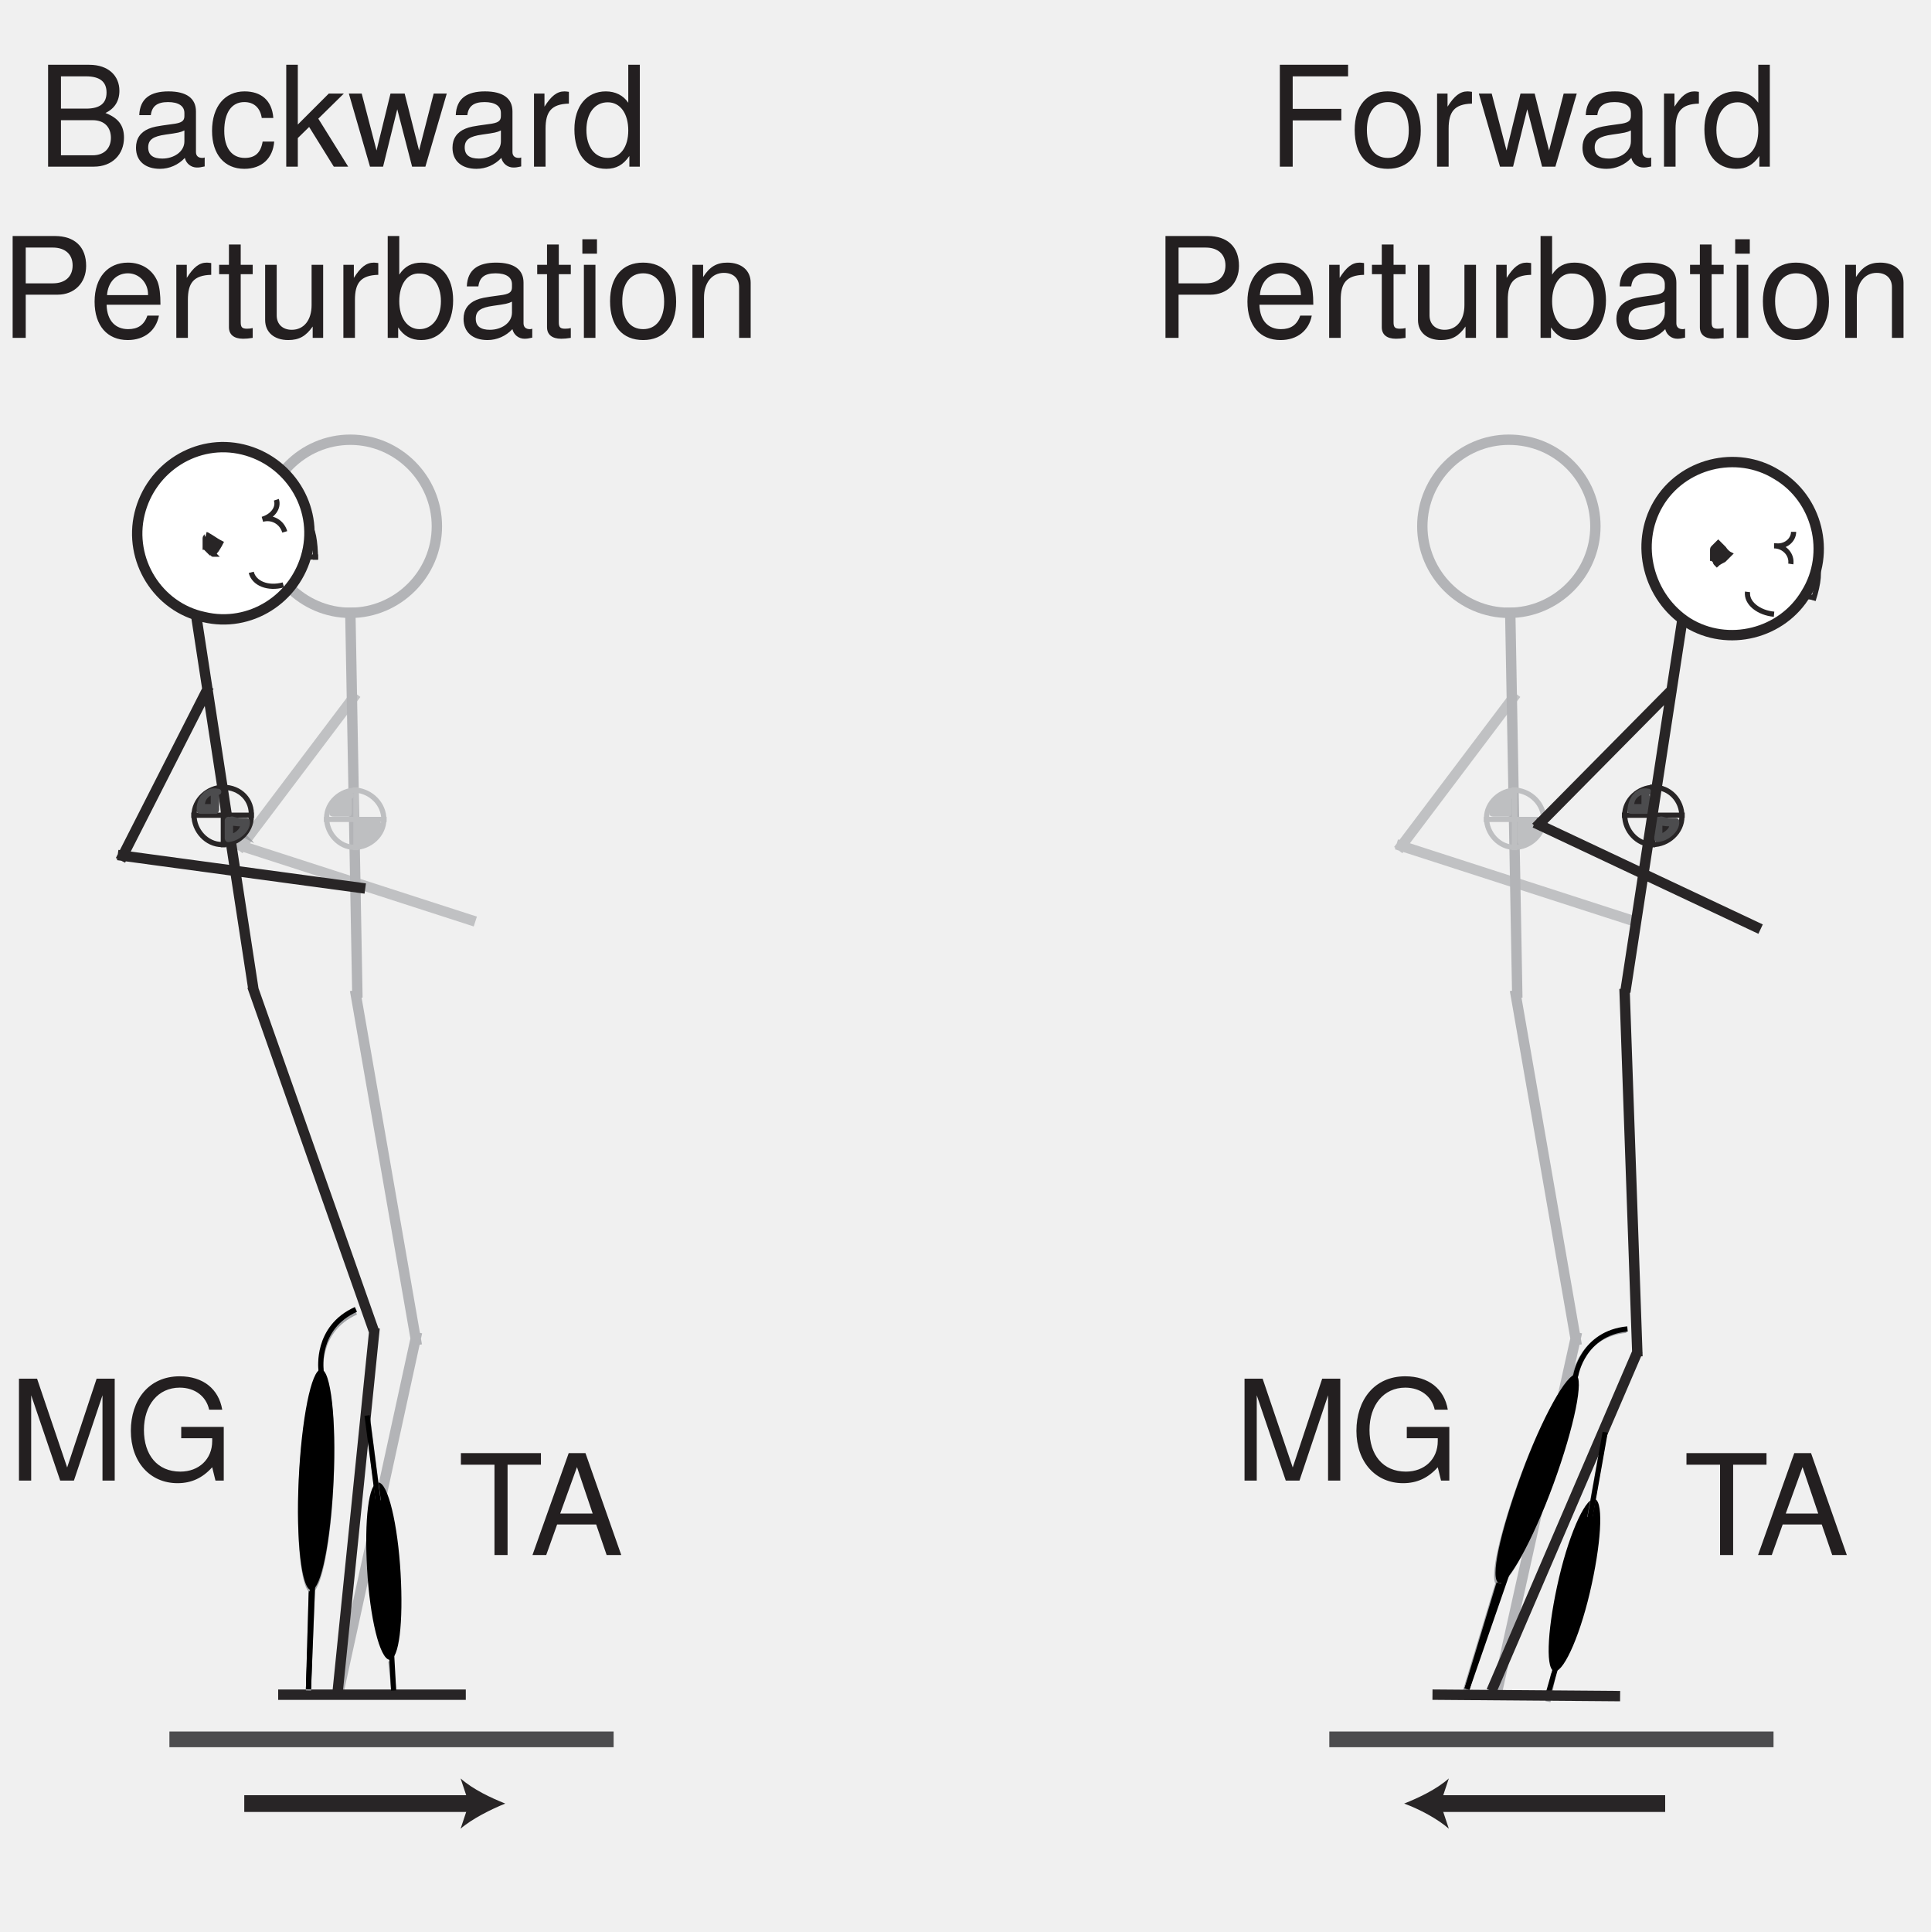
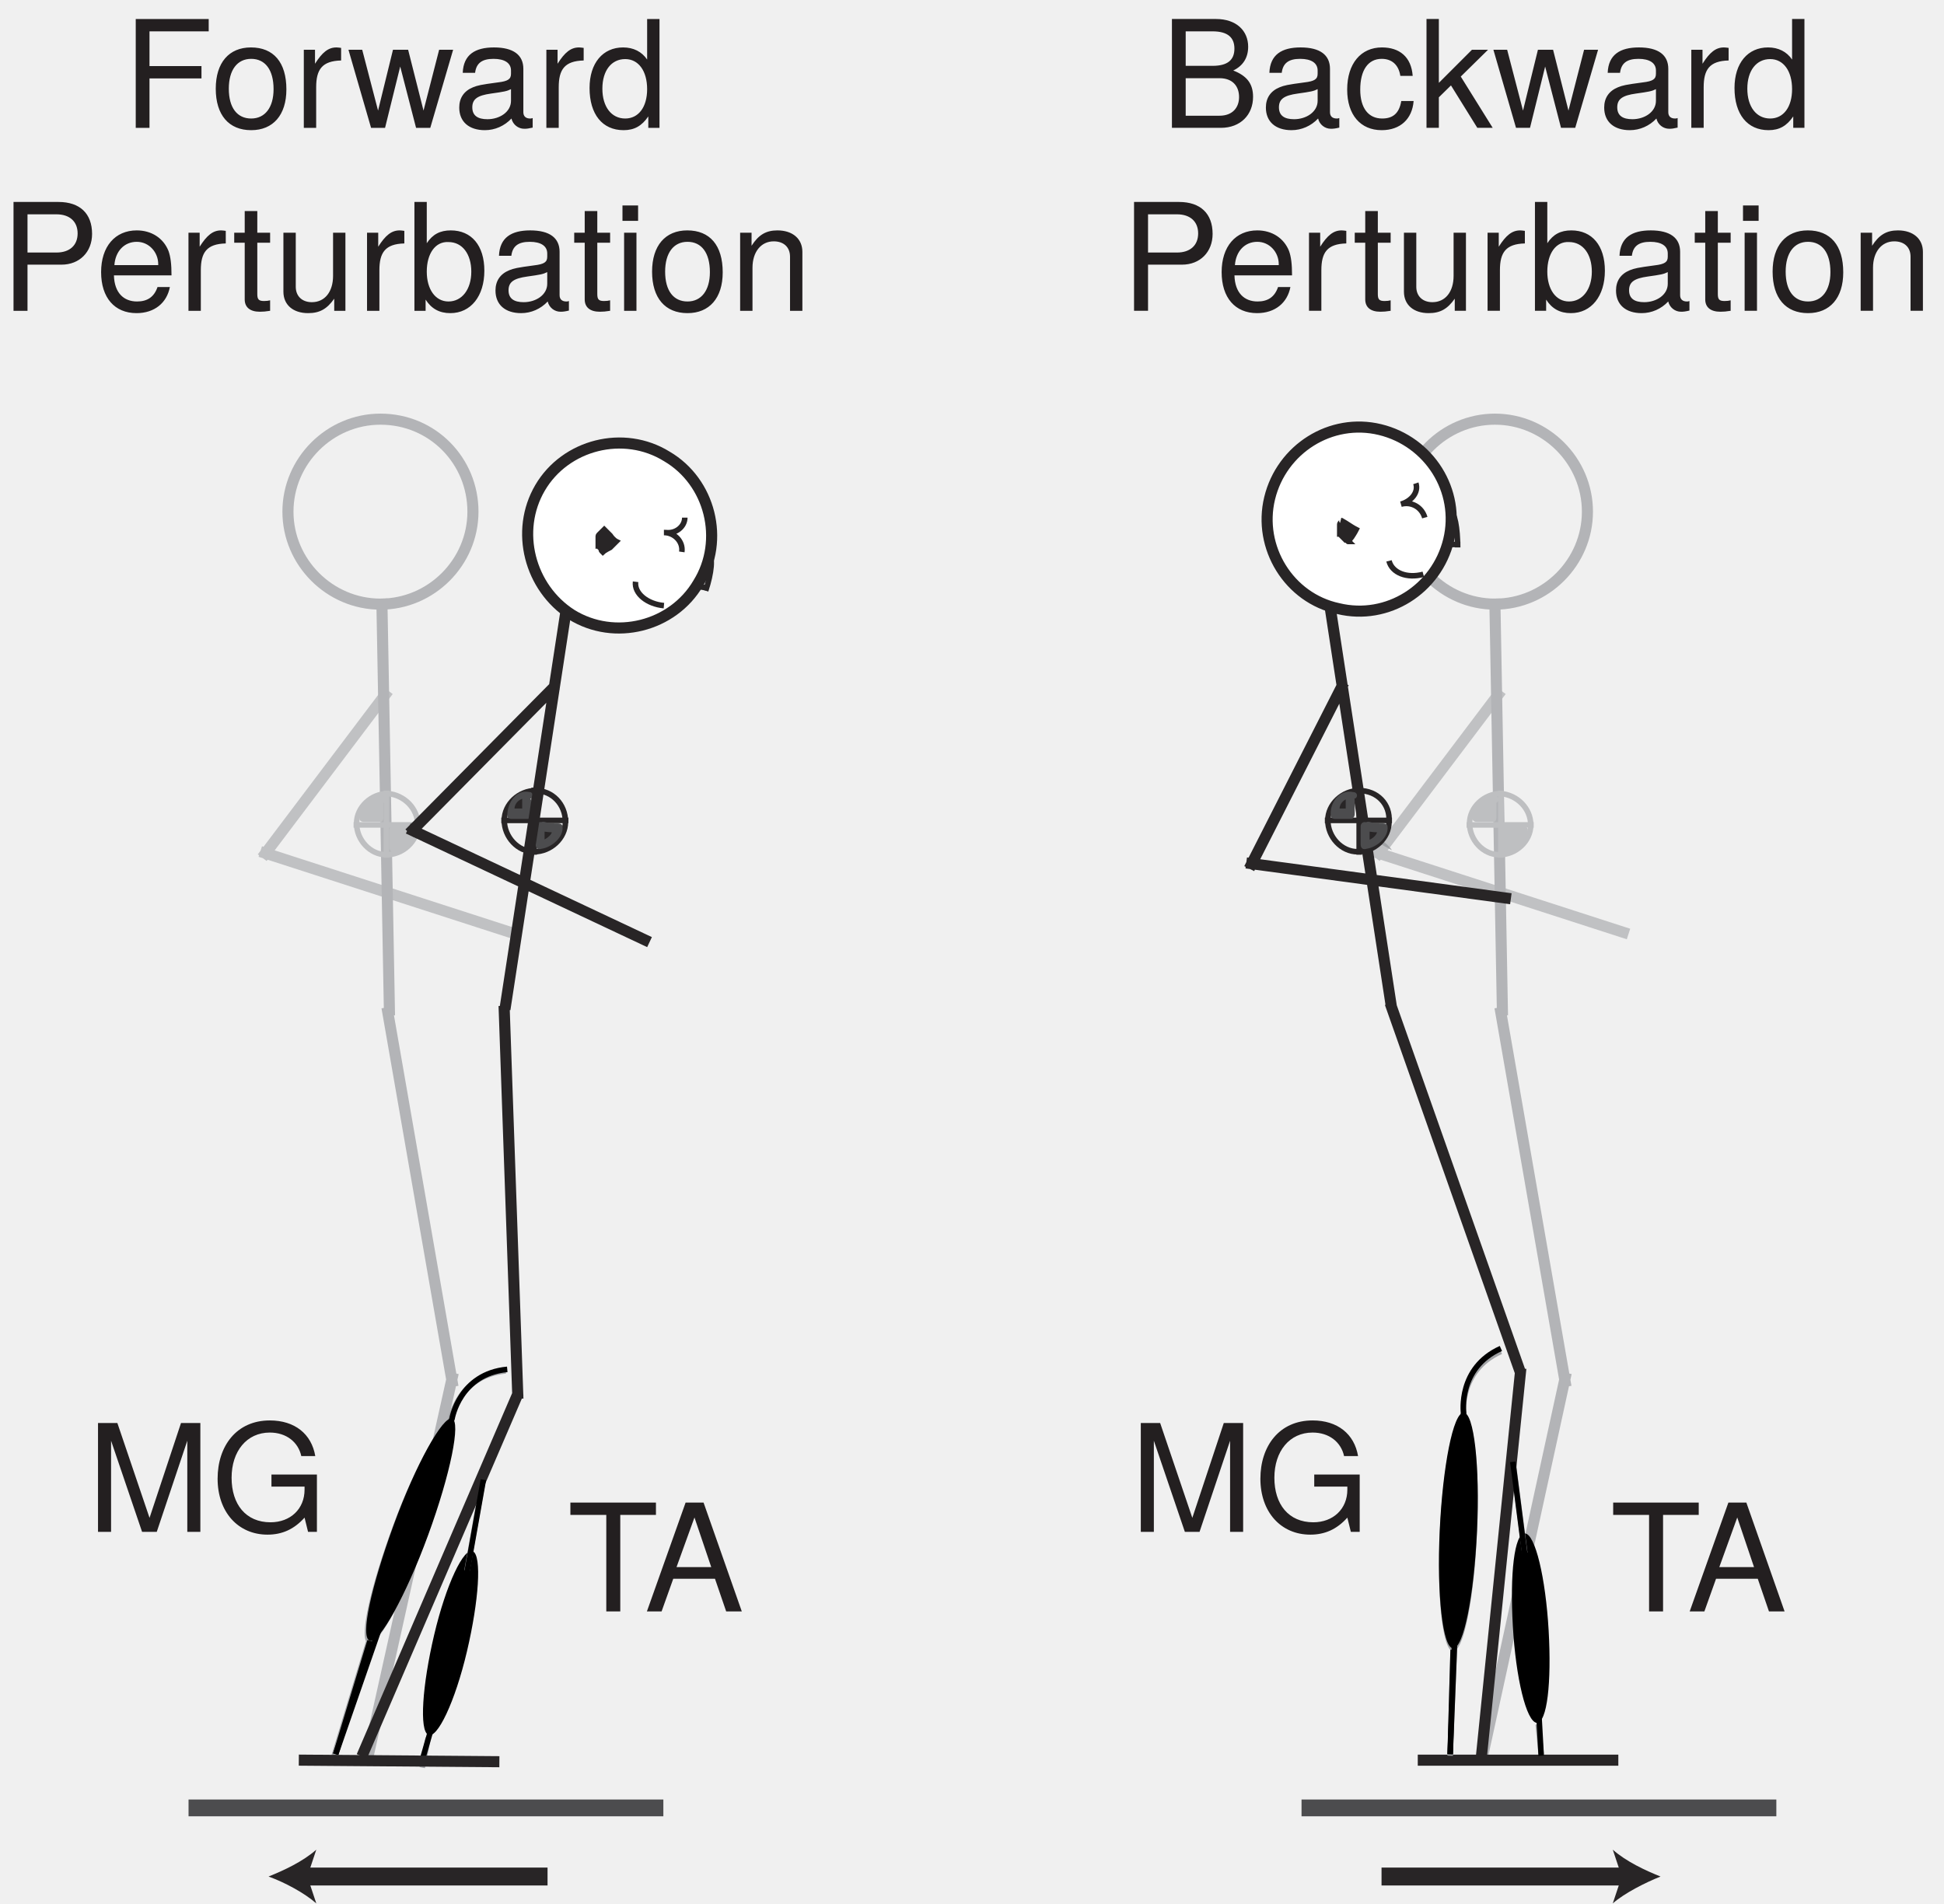
- <svg xmlns="http://www.w3.org/2000/svg" version="1.1" id="Layer_1" x="0px" y="0px" viewBox="0 0 138.3 138.4" style="enable-background:new 0 0 138.3 138.4;" xml:space="preserve">
+ <svg xmlns="http://www.w3.org/2000/svg" version="1.1" id="Layer_1" x="0px" y="0px" viewBox="0 0 130.3 127.6" style="enable-background:new 0 0 130.3 127.6;" xml:space="preserve">
  <style type="text/css">
	.st0{fill:none;stroke:#C0C1C3;stroke-width:0.743;stroke-linecap:square;}
	.st1{fill:none;stroke:#B3B4B7;stroke-width:0.743;}
	.st2{fill:none;stroke:#B3B4B7;stroke-width:0.743;stroke-linecap:square;}
	.st3{fill:none;stroke:#BEBFC1;stroke-width:0.371;}
	.st4{fill:#BEBFC1;}
	.st5{fill:none;}
	.st6{fill:none;stroke:#282526;stroke-width:1.2;}
	.st7{fill:#282526;}
	.st8{fill:none;stroke:#A1A3A6;stroke-width:0.371;}
	.st9{fill:#A1A3A6;}
	.st10{fill:#FFFFFF;}
	.st11{fill:none;stroke:#282526;stroke-width:0.743;}
	.st12{fill:none;stroke:#282526;stroke-width:0.743;stroke-linecap:square;}
	.st13{fill:none;stroke:#282526;stroke-width:0.371;}
	.st14{fill:none;stroke:#282526;stroke-width:0.371;stroke-linecap:square;}
	.st15{fill:none;stroke:#4C4C4E;stroke-width:1.125;stroke-linecap:square;}
	.st16{fill:#4C4C4E;}
	.st17{fill:#231F20;}
	.st18{font-family:'HelveticaNeue';}
	.st19{font-size:10px;}
	.st20{fill:none;stroke:#000000;stroke-width:0.371;}
</style>
  <g>
-     <path class="st0" d="M17.3,60.6l16.4,5.3 M25.3,50l-8,10.6" />
-     <path class="st1" d="M31.3,37.7c0,3.4-2.8,6.2-6.2,6.2s-6.2-2.8-6.2-6.2s2.8-6.2,6.2-6.2C28.5,31.5,31.3,34.3,31.3,37.7z" />
-     <path class="st2" d="M29.8,95.8L24.3,121 M29.8,96l-4.3-24.7 M25.1,43.9l0.5,27.2" />
-     <path class="st3" d="M27.7,58.7h-4.5 M25.5,56.4v4.5 M27.5,58.7c0,1.1-1,2-2.1,2c-1.1,0-2-1-2-2.1c0-1.1,1-2,2.1-2   C26.6,56.7,27.5,57.6,27.5,58.7z" />
-     <path class="st4" d="M25.9,59.1c0,0.4,0,0.8,0,1.2c0.4-0.1,1.2-0.7,1.1-1.2c-0.3,0-0.7,0-1-0.1" />
-     <path class="st4" d="M25.5,59c0,0.4,0,0.8,0,1.2c0,0.2,0.1,0.4,0.4,0.3c0.7-0.1,1.5-0.8,1.4-1.5c0-0.1-0.1-0.2-0.3-0.2   c-0.3,0-0.6,0-0.9-0.1c-0.4-0.1-0.6,0.5-0.2,0.6c0.3,0.1,0.7,0.1,1,0.1c-0.1-0.1-0.2-0.2-0.3-0.2c0.1,0.4-0.5,0.8-0.9,0.8   c0.1,0.1,0.2,0.2,0.4,0.3c0-0.4,0-0.8,0-1.2C26.2,58.7,25.5,58.7,25.5,59" />
-     <path class="st4" d="M25,57c-0.7-0.2-1.2,0.5-1.1,1.2c0.3,0,0.7,0,1,0c0-0.3,0-0.6,0-0.9" />
-     <path class="st4" d="M25.1,56.7c-0.9-0.2-1.5,0.7-1.5,1.6c0,0.1,0.1,0.2,0.3,0.2c0.4,0,0.8,0,1.1,0c0.1,0,0.2-0.1,0.2-0.3   c0-0.3,0-0.6,0-0.9c0-0.4-0.6-0.5-0.6-0.1c0,0.3,0,0.6,0,0.9c0.1-0.1,0.2-0.2,0.2-0.3c-0.3,0-0.6,0-1,0c0.1,0.1,0.2,0.2,0.3,0.2   c0-0.5,0.3-0.9,0.8-0.8C25.4,57.4,25.5,56.8,25.1,56.7" />
-     <line class="st5" x1="17.5" y1="129.2" x2="36.2" y2="129.2" />
+     <path class="st0" d="M92.4,57.2l16.4,5.3 M100.4,46.6l-8,10.6" />
+     <path class="st1" d="M106.4,34.3c0,3.4-2.8,6.2-6.2,6.2S94,37.7,94,34.3s2.8-6.2,6.2-6.2S106.4,30.9,106.4,34.3z" />
+     <path class="st2" d="M104.9,92.4l-5.5,25.2 M104.9,92.6l-4.3-24.7 M100.2,40.5l0.5,27.2" />
+     <path class="st3" d="M102.8,55.3h-4.5 M100.6,53v4.5 M102.6,55.3c0,1.1-1,2-2.1,2s-2-1-2-2.1s1-2,2.1-2   C101.7,53.3,102.6,54.2,102.6,55.3z" />
+     <path class="st4" d="M101,55.7c0,0.4,0,0.8,0,1.2c0.4-0.1,1.2-0.7,1.1-1.2C101.8,55.7,101.4,55.7,101,55.7" />
+     <path class="st4" d="M100.6,55.6c0,0.4,0,0.8,0,1.2c0,0.2,0.1,0.4,0.4,0.3c0.7-0.1,1.5-0.8,1.4-1.5c0-0.1-0.1-0.2-0.3-0.2   c-0.3,0-0.6,0-0.9-0.1c-0.4-0.1-0.6,0.5-0.2,0.6c0.3,0.1,0.7,0.1,1,0.1c-0.1-0.1-0.2-0.2-0.3-0.2c0.1,0.4-0.5,0.8-0.9,0.8   c0.1,0.1,0.2,0.2,0.4,0.3c0-0.4,0-0.8,0-1.2C101.3,55.3,100.6,55.3,100.6,55.6" />
+     <path class="st4" d="M100.1,53.6c-0.7-0.2-1.2,0.5-1.1,1.2c0.3,0,0.7,0,1,0c0-0.3,0-0.6,0-0.9" />
+     <path class="st4" d="M100.2,53.3c-0.9-0.2-1.5,0.7-1.5,1.6c0,0.1,0.1,0.2,0.3,0.2c0.4,0,0.8,0,1.1,0c0.1,0,0.2-0.1,0.2-0.3   c0-0.3,0-0.6,0-0.9c0-0.4-0.6-0.5-0.6-0.1c0,0.3,0,0.6,0,0.9c0.1-0.1,0.2-0.2,0.2-0.3c-0.3,0-0.6,0-1,0c0.1,0.1,0.2,0.2,0.3,0.2   c0-0.5,0.3-0.9,0.8-0.8C100.5,54,100.6,53.4,100.2,53.3" />
+     <line class="st5" x1="92.6" y1="125.8" x2="111.3" y2="125.8" />
    <g>
      <g>
-         <line class="st6" x1="17.5" y1="129.2" x2="34" y2="129.2" />
+         <line class="st6" x1="92.6" y1="125.8" x2="109.1" y2="125.8" />
        <g>
-           <path class="st7" d="M36.2,129.2c-1,0.4-2.4,1.1-3.2,1.8l0.6-1.8l-0.6-1.8C33.9,128.2,35.2,128.8,36.2,129.2z" />
+           <path class="st7" d="M111.3,125.8c-1,0.4-2.4,1.1-3.2,1.8l0.6-1.8l-0.6-1.8C109,124.8,110.3,125.4,111.3,125.8z" />
        </g>
      </g>
    </g>
-     <path d="M28.7,112.7c0.2,3.5-0.1,6.2-0.8,6.2c-0.7-0.1-1.4-3-1.6-6.5c-0.2-3.5,0.1-6.2,0.8-6.2S28.5,109.2,28.7,112.7z" />
-     <line class="st8" x1="26.3" y1="101.3" x2="27.1" y2="107.5" />
-     <path class="st9" d="M23.9,106.2c-0.2,4.4-0.9,7.9-1.6,7.9c-0.7,0-1.1-3.6-0.9-7.9c0.2-4.3,0.9-7.9,1.6-7.9   C23.7,98.3,24.1,101.8,23.9,106.2" />
-     <path class="st10" d="M10,36.8c0.8-3.3,4.1-5.4,7.4-4.6s5.4,4.1,4.6,7.4c-0.8,3.3-4.1,5.4-7.4,4.6C11.3,43.5,9.2,40.1,10,36.8" />
-     <path class="st11" d="M10,36.8c0.8-3.3,4.1-5.4,7.4-4.6s5.4,4.1,4.6,7.4c-0.8,3.3-4.1,5.4-7.4,4.6C11.3,43.5,9.2,40.1,10,36.8z" />
-     <path class="st12" d="M8.8,61.3l17,2.3 M14.8,49.5l-6,11.8 M26.8,95.5l-2.6,25.6 M18.2,71l8.5,24.1 M14.1,44.4l4,26.1" />
-     <path class="st13" d="M20.3,41.9c-1.1,0.3-2.1-0.1-2.3-0.9 M18.8,37.2c0.7-0.2,1.4,0.2,1.6,0.9 M19.8,35.8c0.2,0.6-0.3,1.2-1,1.4" />
-     <path class="st7" d="M15.3,39.7C15.3,39.7,15.2,39.7,15.3,39.7c-0.1-0.1-0.1-0.1-0.2-0.1c0,0-0.1-0.1-0.1-0.1c0,0-0.1-0.1-0.1-0.1   c0,0-0.1-0.1-0.1-0.1c0,0,0-0.1-0.1-0.1c0,0,0-0.1,0-0.1c0-0.1,0-0.1,0-0.2s0-0.1,0-0.2c0,0,0-0.1,0-0.1c0-0.1,0-0.1,0.1-0.2   s0-0.1,0-0.1c0,0,0,0,0,0s0.2,0.1,0.5,0.3c0.3,0.2,0.5,0.3,0.5,0.3s-0.1,0.2-0.3,0.5C15.4,39.5,15.3,39.7,15.3,39.7" />
-     <path class="st13" d="M15.3,39.7C15.3,39.7,15.2,39.7,15.3,39.7c-0.1-0.1-0.1-0.1-0.2-0.1c0,0-0.1-0.1-0.1-0.1c0,0-0.1-0.1-0.1-0.1   c0,0-0.1-0.1-0.1-0.1c0,0,0-0.1-0.1-0.1c0,0,0-0.1,0-0.1c0-0.1,0-0.1,0-0.2s0-0.1,0-0.2c0,0,0-0.1,0-0.1c0-0.1,0-0.1,0.1-0.2   s0-0.1,0-0.1c0,0,0,0,0,0s0.2,0.1,0.5,0.3c0.3,0.2,0.5,0.3,0.5,0.3s-0.1,0.2-0.3,0.5C15.4,39.5,15.3,39.7,15.3,39.7z" />
-     <line class="st12" x1="20.3" y1="121.4" x2="33" y2="121.4" />
-     <path class="st8" d="M28.2,121L28,119" />
-     <path class="st13" d="M22.1,37.7c0.3,0,0.5,1.1,0.5,2.4" />
-     <line class="st14" x1="22.6" y1="39.9" x2="22" y2="39.9" />
-     <line class="st15" x1="12.7" y1="124.6" x2="43.4" y2="124.6" />
-     <path class="st9" d="M18.2,60.4c-0.5-0.7-1.3-1.1-2.2-1.2" />
-     <path class="st13" d="M18.2,58.4h-4.5 M16,56.2v4.5 M18,58.5c0,1.1-1,2-2.1,2c-1.1,0-2-1-2-2.1c0-1.1,1-2,2.1-2   C17.2,56.4,18.1,57.3,18,58.5z" />
-     <path class="st7" d="M16.4,58.8c0,0.4,0,0.8,0,1.2c0.4-0.1,1.2-0.7,1.1-1.2c-0.3,0-0.7,0-1-0.1" />
-     <path class="st16" d="M16.1,58.8c0,0.4,0,0.8,0,1.2c0,0.2,0.1,0.4,0.4,0.3c0.7-0.1,1.5-0.8,1.4-1.5c0-0.1-0.1-0.2-0.3-0.2   c-0.3,0-0.6,0-0.9-0.1c-0.4-0.1-0.6,0.5-0.2,0.6c0.3,0.1,0.7,0.1,1,0.1c-0.1-0.1-0.2-0.2-0.3-0.2c0.1,0.4-0.5,0.8-0.9,0.8   c0.1,0.1,0.2,0.2,0.4,0.3c0-0.4,0-0.8,0-1.2C16.7,58.4,16.1,58.4,16.1,58.8" />
-     <path class="st7" d="M15.6,56.8c-0.7-0.2-1.2,0.5-1.1,1.2c0.3,0,0.7,0,1,0c0-0.3,0-0.6,0-0.9" />
-     <path class="st16" d="M15.6,56.5c-0.9-0.2-1.6,0.7-1.5,1.6c0,0.1,0.1,0.2,0.3,0.2c0.4,0,0.7,0,1.1,0c0.1,0,0.2-0.2,0.2-0.3   c0-0.3,0-0.6,0-0.9c0-0.4-0.6-0.5-0.6-0.1c0,0.3,0,0.6,0,0.9c0.1-0.1,0.2-0.2,0.2-0.3c-0.3,0-0.6,0-0.9,0c0.1,0.1,0.2,0.2,0.3,0.2   c-0.1-0.5,0.3-0.9,0.8-0.9C15.9,57.1,16,56.5,15.6,56.5" />
-     <text transform="matrix(1 0 0 1 32.8173 111.3938)" class="st17 st18 st19">TA</text>
-     <text transform="matrix(1 0 0 1 0.6088 106.0608)" class="st17 st18 st19">MG</text>
-     <text transform="matrix(1 0 0 1 120.6221 111.3938)" class="st17 st18 st19">TA</text>
-     <text transform="matrix(1 0 0 1 88.4136 106.0608)" class="st17 st18 st19">MG</text>
-     <path class="st8" d="M22.3,114.1l-0.2,7L23,98.3c0,0-0.4-3,2.5-4.3" />
-     <path d="M23.9,106c-0.2,4.4-0.9,7.9-1.6,7.9c-0.7,0-1.1-3.6-0.9-7.9c0.2-4.3,0.9-7.9,1.6-7.9C23.7,98.1,24.1,101.7,23.9,106" />
-     <path class="st20" d="M22.1,121L23,98.1c0,0-0.4-3,2.5-4.3" />
-     <line class="st20" x1="22.3" y1="114" x2="22.1" y2="121" />
-     <line class="st20" x1="26.3" y1="101.4" x2="27.1" y2="107.6" />
-     <line class="st20" x1="28.2" y1="121.1" x2="28" y2="117.5" />
+     <path d="M103.8,109.3c0.2,3.5-0.1,6.2-0.8,6.2c-0.7-0.1-1.4-3-1.6-6.5c-0.2-3.5,0.1-6.2,0.8-6.2   C102.9,102.8,103.6,105.8,103.8,109.3z" />
+     <line class="st8" x1="101.4" y1="97.9" x2="102.2" y2="104.1" />
+     <path class="st9" d="M99,102.8c-0.2,4.4-0.9,7.9-1.6,7.9c-0.7,0-1.1-3.6-0.9-7.9c0.2-4.3,0.9-7.9,1.6-7.9   C98.8,94.9,99.2,98.4,99,102.8" />
+     <path class="st10" d="M85.1,33.4c0.8-3.3,4.1-5.4,7.4-4.6c3.3,0.8,5.4,4.1,4.6,7.4c-0.8,3.3-4.1,5.4-7.4,4.6   C86.4,40.1,84.3,36.7,85.1,33.4" />
+     <path class="st11" d="M85.1,33.4c0.8-3.3,4.1-5.4,7.4-4.6c3.3,0.8,5.4,4.1,4.6,7.4c-0.8,3.3-4.1,5.4-7.4,4.6   C86.4,40.1,84.3,36.7,85.1,33.4z" />
+     <path class="st12" d="M83.9,57.9l17,2.3 M89.9,46.1l-6,11.8 M101.9,92.1l-2.6,25.6 M93.3,67.6l8.5,24.1 M89.2,41l4,26.1" />
+     <path class="st13" d="M95.4,38.5c-1.1,0.3-2.1-0.1-2.3-0.9 M93.9,33.8c0.7-0.2,1.4,0.2,1.6,0.9 M94.9,32.4c0.2,0.6-0.3,1.2-1,1.4" />
+     <path class="st7" d="M90.4,36.3C90.4,36.3,90.3,36.3,90.4,36.3c-0.1-0.1-0.1-0.1-0.2-0.1l-0.1-0.1L90,36l-0.1-0.1   c0,0,0-0.1-0.1-0.1v-0.1c0-0.1,0-0.1,0-0.2s0-0.1,0-0.2v-0.1c0-0.1,0-0.1,0.1-0.2c0.1-0.1,0-0.1,0-0.1l0,0c0,0,0.2,0.1,0.5,0.3   c0.3,0.2,0.5,0.3,0.5,0.3s-0.1,0.2-0.3,0.5C90.5,36.1,90.4,36.3,90.4,36.3" />
+     <path class="st13" d="M90.4,36.3C90.4,36.3,90.3,36.3,90.4,36.3c-0.1-0.1-0.1-0.1-0.2-0.1l-0.1-0.1L90,36l-0.1-0.1   c0,0,0-0.1-0.1-0.1v-0.1c0-0.1,0-0.1,0-0.2s0-0.1,0-0.2v-0.1c0-0.1,0-0.1,0.1-0.2c0.1-0.1,0-0.1,0-0.1l0,0c0,0,0.2,0.1,0.5,0.3   c0.3,0.2,0.5,0.3,0.5,0.3s-0.1,0.2-0.3,0.5C90.5,36.1,90.4,36.3,90.4,36.3z" />
+     <line class="st12" x1="95.4" y1="118" x2="108.1" y2="118" />
+     <path class="st8" d="M103.3,117.6l-0.2-2" />
+     <path class="st13" d="M97.2,34.3c0.3,0,0.5,1.1,0.5,2.4" />
+     <line class="st14" x1="97.7" y1="36.5" x2="97.1" y2="36.5" />
+     <line class="st15" x1="87.8" y1="121.2" x2="118.5" y2="121.2" />
+     <path class="st9" d="M93.3,57c-0.5-0.7-1.3-1.1-2.2-1.2" />
+     <path class="st13" d="M93.3,55h-4.5 M91.1,52.8v4.5 M93.1,55.1c0,1.1-1,2-2.1,2s-2-1-2-2.1s1-2,2.1-2C92.3,53,93.2,53.9,93.1,55.1z   " />
+     <path class="st7" d="M91.5,55.4c0,0.4,0,0.8,0,1.2c0.4-0.1,1.2-0.7,1.1-1.2C92.3,55.4,91.9,55.4,91.5,55.4" />
+     <path class="st16" d="M91.2,55.4c0,0.4,0,0.8,0,1.2c0,0.2,0.1,0.4,0.4,0.3c0.7-0.1,1.5-0.8,1.4-1.5c0-0.1-0.1-0.2-0.3-0.2   c-0.3,0-0.6,0-0.9-0.1c-0.4-0.1-0.6,0.5-0.2,0.6c0.3,0.1,0.7,0.1,1,0.1c-0.1-0.1-0.2-0.2-0.3-0.2c0.1,0.4-0.5,0.8-0.9,0.8   c0.1,0.1,0.2,0.2,0.4,0.3c0-0.4,0-0.8,0-1.2C91.8,55,91.2,55,91.2,55.4" />
+     <path class="st7" d="M90.7,53.4c-0.7-0.2-1.2,0.5-1.1,1.2c0.3,0,0.7,0,1,0c0-0.3,0-0.6,0-0.9" />
+     <path class="st16" d="M90.7,53.1c-0.9-0.2-1.6,0.7-1.5,1.6c0,0.1,0.1,0.2,0.3,0.2c0.4,0,0.7,0,1.1,0c0.1,0,0.2-0.2,0.2-0.3   c0-0.3,0-0.6,0-0.9c0-0.4-0.6-0.5-0.6-0.1c0,0.3,0,0.6,0,0.9c0.1-0.1,0.2-0.2,0.2-0.3c-0.3,0-0.6,0-0.9,0c0.1,0.1,0.2,0.2,0.3,0.2   c-0.1-0.5,0.3-0.9,0.8-0.9C91,53.7,91.1,53.1,90.7,53.1" />
+     <text transform="matrix(1 0 0 1 107.9228 108.0261)" class="st17 st18 st19">TA</text>
+     <text transform="matrix(1 0 0 1 75.7143 102.6931)" class="st17 st18 st19">MG</text>
+     <text transform="matrix(1 0 0 1 38.0283 108.0261)" class="st17 st18 st19">TA</text>
+     <text transform="matrix(1 0 0 1 5.8198 102.6931)" class="st17 st18 st19">MG</text>
+     <path class="st8" d="M97.4,110.7l-0.2,7l0.9-22.8c0,0-0.4-3,2.5-4.3" />
+     <path d="M99,102.6c-0.2,4.4-0.9,7.9-1.6,7.9c-0.7,0-1.1-3.6-0.9-7.9c0.2-4.3,0.9-7.9,1.6-7.9S99.2,98.3,99,102.6" />
+     <path class="st20" d="M97.2,117.6l0.9-22.9c0,0-0.4-3,2.5-4.3" />
+     <line class="st20" x1="97.4" y1="110.6" x2="97.2" y2="117.6" />
+     <line class="st20" x1="101.4" y1="98" x2="102.2" y2="104.2" />
+     <line class="st20" x1="103.3" y1="117.7" x2="103.1" y2="114.1" />
  </g>
  <g>
-     <path class="st0" d="M100.4,60.6l16.4,5.3 M108.4,50l-8,10.6" />
-     <path class="st1" d="M114.3,37.7c0,3.4-2.8,6.2-6.2,6.2s-6.2-2.8-6.2-6.2s2.8-6.2,6.2-6.2C111.6,31.5,114.3,34.3,114.3,37.7z" />
-     <path class="st2" d="M112.9,95.8l-5.6,25.2 M112.9,96l-4.3-24.7 M108.2,43.9l0.5,27.2" />
-     <path class="st3" d="M110.8,58.7h-4.5 M108.5,56.4v4.5 M110.6,58.7c0,1.1-1,2-2.1,2c-1.1,0-2-1-2-2.1c0-1.1,1-2,2.1-2   C109.7,56.7,110.6,57.6,110.6,58.7z" />
-     <path class="st4" d="M108.9,59.1c0,0.4,0,0.8,0,1.2c0.4-0.1,1.2-0.7,1.1-1.2c-0.3,0-0.7,0-1-0.1" />
-     <path class="st4" d="M108.7,59c0,0.4,0,0.8,0,1.2c0,0.2,0.1,0.4,0.4,0.3c0.7-0.1,1.5-0.8,1.4-1.5c0-0.1-0.1-0.2-0.3-0.2   c-0.3,0-0.6,0-0.9-0.1c-0.4-0.1-0.6,0.5-0.2,0.6c0.3,0.1,0.7,0.1,1,0.1c-0.1-0.1-0.2-0.2-0.3-0.2c0.1,0.4-0.6,0.8-0.9,0.8   c0.1,0.1,0.2,0.2,0.4,0.3c0-0.4,0-0.8,0-1.2C109.3,58.7,108.7,58.7,108.7,59" />
-     <path class="st4" d="M108.1,57c-0.7-0.2-1.2,0.5-1.1,1.2c0.3,0,0.7,0,1,0c0-0.3,0-0.6,0-0.9" />
-     <path class="st4" d="M108.2,56.7c-0.9-0.2-1.5,0.7-1.5,1.6c0,0.1,0.1,0.2,0.3,0.2c0.4,0,0.8,0,1.1,0c0.1,0,0.2-0.1,0.2-0.3   c0-0.3,0-0.6,0-0.9c0-0.4-0.6-0.5-0.6-0.1c0,0.3,0,0.6,0,0.9c0.1-0.1,0.2-0.2,0.2-0.3c-0.3,0-0.6,0-1,0c0.1,0.1,0.2,0.2,0.3,0.2   c-0.1-0.5,0.3-0.9,0.8-0.8C108.5,57.4,108.6,56.8,108.2,56.7" />
-     <path class="st13" d="M120.7,58.4h-4.5 M118.4,56.2v4.5 M120.5,58.5c0,1.1-1,2-2.1,2c-1.1,0-2-1-2-2.1c0-1.1,1-2,2.1-2   C119.6,56.4,120.5,57.3,120.5,58.5z" />
-     <path class="st7" d="M118.8,58.8c0,0.4,0,0.8,0,1.2c0.4-0.1,1.2-0.7,1.1-1.2c-0.3,0-0.7,0-1-0.1" />
-     <path class="st16" d="M118.5,58.8c0,0.4,0,0.8,0,1.2c0,0.2,0.1,0.4,0.4,0.3c0.7-0.1,1.5-0.8,1.4-1.5c0-0.1-0.1-0.2-0.3-0.2   c-0.3,0-0.6,0-0.9-0.1c-0.4-0.1-0.6,0.5-0.2,0.6c0.3,0.1,0.7,0.1,1,0.1c-0.1-0.1-0.2-0.2-0.3-0.2c0.1,0.4-0.6,0.8-0.9,0.8   c0.1,0.1,0.2,0.2,0.4,0.3c0-0.4,0-0.8,0-1.2C119.2,58.4,118.5,58.4,118.5,58.8" />
-     <path class="st7" d="M118,56.8c-0.7-0.2-1.2,0.5-1.1,1.2c0.3,0,0.7,0,1,0c0-0.3,0-0.6,0-0.9" />
-     <path class="st16" d="M118.1,56.5c-0.9-0.2-1.5,0.7-1.5,1.6c0,0.1,0.1,0.2,0.3,0.2c0.4,0,0.7,0,1.1,0c0.1,0,0.2-0.2,0.2-0.3   c0-0.3,0-0.6,0-0.9c0-0.4-0.6-0.5-0.6-0.1c0,0.3,0,0.6,0,0.9c0.1-0.1,0.2-0.2,0.2-0.3c-0.3,0-0.6,0-1,0c0.1,0.1,0.2,0.2,0.3,0.2   c-0.1-0.5,0.3-0.9,0.8-0.9C118.4,57.1,118.4,56.5,118.1,56.5" />
-     <line class="st5" x1="100.6" y1="129.2" x2="119.3" y2="129.2" />
+     <path class="st0" d="M17.8,57.2l16.4,5.3 M25.8,46.6l-8,10.6" />
+     <path class="st1" d="M31.7,34.3c0,3.4-2.8,6.2-6.2,6.2s-6.2-2.8-6.2-6.2s2.8-6.2,6.2-6.2C29,28.1,31.7,30.9,31.7,34.3z" />
+     <path class="st2" d="M30.3,92.4l-5.6,25.2 M30.3,92.6L26,67.9 M25.6,40.5l0.5,27.2" />
+     <path class="st3" d="M28.2,55.3h-4.5 M25.9,53v4.5 M28,55.3c0,1.1-1,2-2.1,2s-2-1-2-2.1s1-2,2.1-2C27.1,53.3,28,54.2,28,55.3z" />
+     <path class="st4" d="M26.3,55.7c0,0.4,0,0.8,0,1.2c0.4-0.1,1.2-0.7,1.1-1.2C27.1,55.7,26.7,55.7,26.3,55.7" />
+     <path class="st4" d="M26.1,55.6c0,0.4,0,0.8,0,1.2c0,0.2,0.1,0.4,0.4,0.3c0.7-0.1,1.5-0.8,1.4-1.5c0-0.1-0.1-0.2-0.3-0.2   c-0.3,0-0.6,0-0.9-0.1c-0.4-0.1-0.6,0.5-0.2,0.6c0.3,0.1,0.7,0.1,1,0.1c-0.1-0.1-0.2-0.2-0.3-0.2c0.1,0.4-0.6,0.8-0.9,0.8   c0.1,0.1,0.2,0.2,0.4,0.3c0-0.4,0-0.8,0-1.2C26.7,55.3,26.1,55.3,26.1,55.6" />
+     <path class="st4" d="M25.5,53.6c-0.7-0.2-1.2,0.5-1.1,1.2c0.3,0,0.7,0,1,0c0-0.3,0-0.6,0-0.9" />
+     <path class="st4" d="M25.6,53.3c-0.9-0.2-1.5,0.7-1.5,1.6c0,0.1,0.1,0.2,0.3,0.2c0.4,0,0.8,0,1.1,0c0.1,0,0.2-0.1,0.2-0.3   c0-0.3,0-0.6,0-0.9c0-0.4-0.6-0.5-0.6-0.1c0,0.3,0,0.6,0,0.9c0.1-0.1,0.2-0.2,0.2-0.3c-0.3,0-0.6,0-1,0c0.1,0.1,0.2,0.2,0.3,0.2   c-0.1-0.5,0.3-0.9,0.8-0.8C25.9,54,26,53.4,25.6,53.3" />
+     <path class="st13" d="M38.1,55h-4.5 M35.8,52.8v4.5 M37.9,55.1c0,1.1-1,2-2.1,2s-2-1-2-2.1s1-2,2.1-2S37.9,53.9,37.9,55.1z" />
+     <path class="st7" d="M36.2,55.4c0,0.4,0,0.8,0,1.2c0.4-0.1,1.2-0.7,1.1-1.2C37,55.4,36.6,55.4,36.2,55.4" />
+     <path class="st16" d="M35.9,55.4c0,0.4,0,0.8,0,1.2c0,0.2,0.1,0.4,0.4,0.3c0.7-0.1,1.5-0.8,1.4-1.5c0-0.1-0.1-0.2-0.3-0.2   c-0.3,0-0.6,0-0.9-0.1c-0.4-0.1-0.6,0.5-0.2,0.6c0.3,0.1,0.7,0.1,1,0.1c-0.1-0.1-0.2-0.2-0.3-0.2c0.1,0.4-0.6,0.8-0.9,0.8   c0.1,0.1,0.2,0.2,0.4,0.3c0-0.4,0-0.8,0-1.2C36.6,55,35.9,55,35.9,55.4" />
+     <path class="st7" d="M35.4,53.4c-0.7-0.2-1.2,0.5-1.1,1.2c0.3,0,0.7,0,1,0c0-0.3,0-0.6,0-0.9" />
+     <path class="st16" d="M35.5,53.1c-0.9-0.2-1.5,0.7-1.5,1.6c0,0.1,0.1,0.2,0.3,0.2c0.4,0,0.7,0,1.1,0c0.1,0,0.2-0.2,0.2-0.3   c0-0.3,0-0.6,0-0.9c0-0.4-0.6-0.5-0.6-0.1c0,0.3,0,0.6,0,0.9c0.1-0.1,0.2-0.2,0.2-0.3c-0.3,0-0.6,0-1,0c0.1,0.1,0.2,0.2,0.3,0.2   c-0.1-0.5,0.3-0.9,0.8-0.9C35.8,53.7,35.8,53.1,35.5,53.1" />
+     <line class="st5" x1="18" y1="125.8" x2="36.7" y2="125.8" />
    <g>
      <g>
-         <line class="st6" x1="102.8" y1="129.2" x2="119.3" y2="129.2" />
+         <line class="st6" x1="20.2" y1="125.8" x2="36.7" y2="125.8" />
        <g>
-           <path class="st7" d="M100.6,129.2c1.1,0.4,2.4,1.1,3.2,1.8l-0.6-1.8l0.6-1.8C102.9,128.2,101.6,128.8,100.6,129.2z" />
+           <path class="st7" d="M18,125.8c1.1,0.4,2.4,1.1,3.2,1.8l-0.6-1.8l0.6-1.8C20.3,124.8,19,125.4,18,125.8z" />
        </g>
      </g>
    </g>
-     <path d="M113.9,114.1c-0.8,3.4-2,5.9-2.6,5.6c-0.6-0.3-0.4-3.3,0.4-6.7c0.8-3.4,2-5.9,2.6-5.6S114.7,110.7,113.9,114.1z" />
-     <line class="st8" x1="115" y1="102.5" x2="113.9" y2="108.7" />
-     <path class="st9" d="M111.2,106.5c-1.5,4.1-3.3,7.3-3.9,7.1c-0.7-0.2,0.1-3.7,1.6-7.8c1.5-4.1,3.3-7.3,3.9-7.1   C113.4,98.8,112.7,102.4,111.2,106.5" />
-     <path class="st10" d="M118.8,36.1c1.7-2.9,5.6-3.9,8.5-2.1c2.9,1.7,3.9,5.6,2.1,8.5c-1.7,2.9-5.6,3.9-8.5,2.1   C118.1,42.8,117.1,39,118.8,36.1" />
-     <path class="st11" d="M118.8,36.1c1.7-2.9,5.6-3.9,8.5-2.1c2.9,1.7,3.9,5.6,2.1,8.5c-1.7,2.9-5.6,3.9-8.5,2.1   C118.1,42.8,117.1,39,118.8,36.1z" />
-     <path class="st12" d="M110.3,59.1l15.5,7.3 M119.6,49.6l-9.3,9.4 M117.2,97.1L107,120.8 M116.4,71.2l0.9,25.6 M120.5,44.6l-4,26.1" />
-     <path class="st13" d="M127.1,44c-1.1-0.1-2-0.8-1.9-1.6 M127.1,39.1c0.7,0,1.3,0.6,1.2,1.3 M128.5,38.1c0,0.6-0.6,1.1-1.3,1" />
-     <path class="st7" d="M123,40.4C123,40.4,123,40.4,123,40.4c-0.1-0.1-0.1-0.1-0.1-0.2c0,0-0.1-0.1-0.1-0.1s0-0.1-0.1-0.1   c0-0.1,0-0.1,0-0.2c0,0,0-0.1,0-0.1s0-0.1,0-0.2c0,0,0-0.1,0-0.1c0-0.1,0-0.1,0.1-0.2c0,0,0.1-0.1,0.1-0.1c0,0,0.1-0.1,0.1-0.1   s0.1-0.1,0.1-0.1c0,0,0,0,0,0s0.1,0.1,0.4,0.4c0.2,0.3,0.4,0.4,0.4,0.4s-0.1,0.1-0.4,0.4C123.1,40.3,123,40.4,123,40.4" />
-     <path class="st13" d="M123,40.4C123,40.4,123,40.4,123,40.4c-0.1-0.1-0.1-0.1-0.1-0.2c0,0-0.1-0.1-0.1-0.1s0-0.1-0.1-0.1   c0-0.1,0-0.1,0-0.2c0,0,0-0.1,0-0.1s0-0.1,0-0.2c0,0,0-0.1,0-0.1c0-0.1,0-0.1,0.1-0.2c0,0,0.1-0.1,0.1-0.1c0,0,0.1-0.1,0.1-0.1   s0.1-0.1,0.1-0.1c0,0,0,0,0,0s0.1,0.1,0.4,0.4c0.2,0.3,0.4,0.4,0.4,0.4s-0.1,0.1-0.4,0.4C123.1,40.3,123,40.4,123,40.4z" />
-     <path class="st8" d="M110.9,121.9l0.4-2" />
-     <path class="st13" d="M130.1,40.6c0.3,0.1,0.2,1.2-0.2,2.4" />
-     <line class="st14" x1="129.9" y1="42.8" x2="129.3" y2="42.7" />
-     <line class="st15" x1="95.8" y1="124.6" x2="126.5" y2="124.6" />
-     <text transform="matrix(1 0 0 1 2.6487 11.9378)" class="st17 st18 st19">Backward</text>
-     <text transform="matrix(1 0 0 1 -2.136230e-04 24.2035)" class="st17 st18 st19">Perturbation</text>
-     <text transform="matrix(1 0 0 1 90.7857 11.9379)" class="st17 st18 st19">Forward</text>
-     <text transform="matrix(1 0 0 1 82.5936 24.2036)" class="st17 st18 st19">Perturbation</text>
-     <path class="st8" d="M107.3,113.5l-2.3,7.6l7.8-22.5c0,0,0.5-3,3.7-3.3" />
-     <path d="M111.3,106.3c-1.5,4.1-3.3,7.3-3.9,7.1c-0.7-0.2,0.1-3.7,1.6-7.8c1.5-4.1,3.3-7.3,3.9-7.1   C113.5,98.7,112.8,102.2,111.3,106.3" />
-     <path class="st20" d="M105.1,121l7.8-22.5c0,0,0.5-3,3.7-3.3" />
-     <line class="st20" x1="107.4" y1="113.4" x2="105.1" y2="121" />
-     <line class="st20" x1="115" y1="102.6" x2="113.9" y2="108.8" />
-     <line class="st20" x1="110.9" y1="121.4" x2="111.7" y2="118.6" />
-     <line class="st12" x1="103" y1="121.4" x2="115.7" y2="121.5" />
+     <path d="M31.3,110.7c-0.8,3.4-2,5.9-2.6,5.6s-0.4-3.3,0.4-6.7c0.8-3.4,2-5.9,2.6-5.6C32.3,104.3,32.1,107.3,31.3,110.7z" />
+     <line class="st8" x1="32.4" y1="99.1" x2="31.3" y2="105.3" />
+     <path class="st9" d="M28.6,103.1c-1.5,4.1-3.3,7.3-3.9,7.1c-0.7-0.2,0.1-3.7,1.6-7.8c1.5-4.1,3.3-7.3,3.9-7.1   C30.8,95.4,30.1,99,28.6,103.1" />
+     <path class="st10" d="M36.2,32.7c1.7-2.9,5.6-3.9,8.5-2.1c2.9,1.7,3.9,5.6,2.1,8.5c-1.7,2.9-5.6,3.9-8.5,2.1   C35.5,39.4,34.5,35.6,36.2,32.7" />
+     <path class="st11" d="M36.2,32.7c1.7-2.9,5.6-3.9,8.5-2.1c2.9,1.7,3.9,5.6,2.1,8.5c-1.7,2.9-5.6,3.9-8.5,2.1   C35.5,39.4,34.5,35.6,36.2,32.7z" />
+     <path class="st12" d="M27.7,55.7L43.2,63 M37,46.2l-9.3,9.4 M34.6,93.7l-10.2,23.7 M33.8,67.8l0.9,25.6 M37.9,41.2l-4,26.1" />
+     <path class="st13" d="M44.5,40.6c-1.1-0.1-2-0.8-1.9-1.6 M44.5,35.7c0.7,0,1.3,0.6,1.2,1.3 M45.9,34.7c0,0.6-0.6,1.1-1.3,1" />
+     <path class="st7" d="M40.4,37L40.4,37c-0.1-0.1-0.1-0.1-0.1-0.2l-0.1-0.1c0,0,0-0.1-0.1-0.1c0-0.1,0-0.1,0-0.2v-0.1   c0,0,0-0.1,0-0.2V36c0-0.1,0-0.1,0.1-0.2l0.1-0.1l0.1-0.1l0.1-0.1l0,0c0,0,0.1,0.1,0.4,0.4c0.2,0.3,0.4,0.4,0.4,0.4   s-0.1,0.1-0.4,0.4C40.5,36.9,40.4,37,40.4,37" />
+     <path class="st13" d="M40.4,37L40.4,37c-0.1-0.1-0.1-0.1-0.1-0.2l-0.1-0.1c0,0,0-0.1-0.1-0.1c0-0.1,0-0.1,0-0.2v-0.1   c0,0,0-0.1,0-0.2V36c0-0.1,0-0.1,0.1-0.2l0.1-0.1l0.1-0.1l0.1-0.1l0,0c0,0,0.1,0.1,0.4,0.4c0.2,0.3,0.4,0.4,0.4,0.4   s-0.1,0.1-0.4,0.4C40.5,36.9,40.4,37,40.4,37z" />
+     <path class="st8" d="M28.3,118.5l0.4-2" />
+     <path class="st13" d="M47.5,37.2c0.3,0.1,0.2,1.2-0.2,2.4" />
+     <line class="st14" x1="47.3" y1="39.4" x2="46.7" y2="39.3" />
+     <line class="st15" x1="13.2" y1="121.2" x2="43.9" y2="121.2" />
+     <text transform="matrix(1 0 0 1 77.7542 8.5701)" class="st17 st18 st19">Backward</text>
+     <text transform="matrix(1 0 0 1 75.1053 20.8358)" class="st17 st18 st19">Perturbation</text>
+     <text transform="matrix(1 0 0 1 8.1919 8.5703)" class="st17 st18 st19">Forward</text>
+     <text transform="matrix(1 0 0 1 -2.441406e-04 20.8359)" class="st17 st18 st19">Perturbation</text>
+     <path class="st8" d="M24.7,110.1l-2.3,7.6l7.8-22.5c0,0,0.5-3,3.7-3.3" />
+     <path d="M28.7,102.9c-1.5,4.1-3.3,7.3-3.9,7.1c-0.7-0.2,0.1-3.7,1.6-7.8c1.5-4.1,3.3-7.3,3.9-7.1C30.9,95.3,30.2,98.8,28.7,102.9" />
+     <path class="st20" d="M22.5,117.6l7.8-22.5c0,0,0.5-3,3.7-3.3" />
+     <line class="st20" x1="24.8" y1="110" x2="22.5" y2="117.6" />
+     <line class="st20" x1="32.4" y1="99.2" x2="31.3" y2="105.4" />
+     <line class="st20" x1="28.3" y1="118" x2="29.1" y2="115.2" />
+     <line class="st12" x1="20.4" y1="118" x2="33.1" y2="118.1" />
  </g>
</svg>
